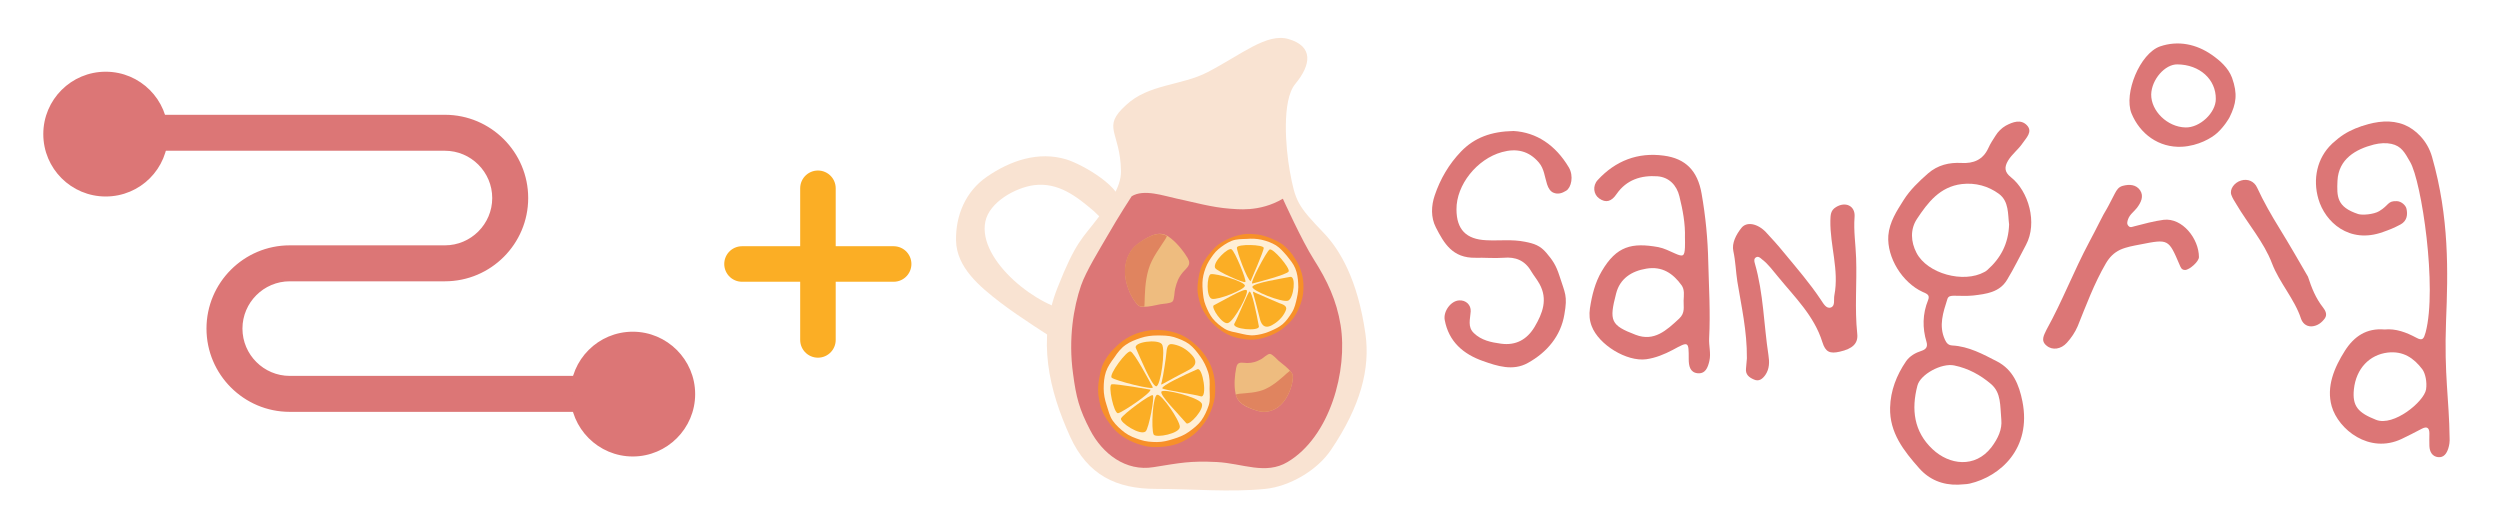
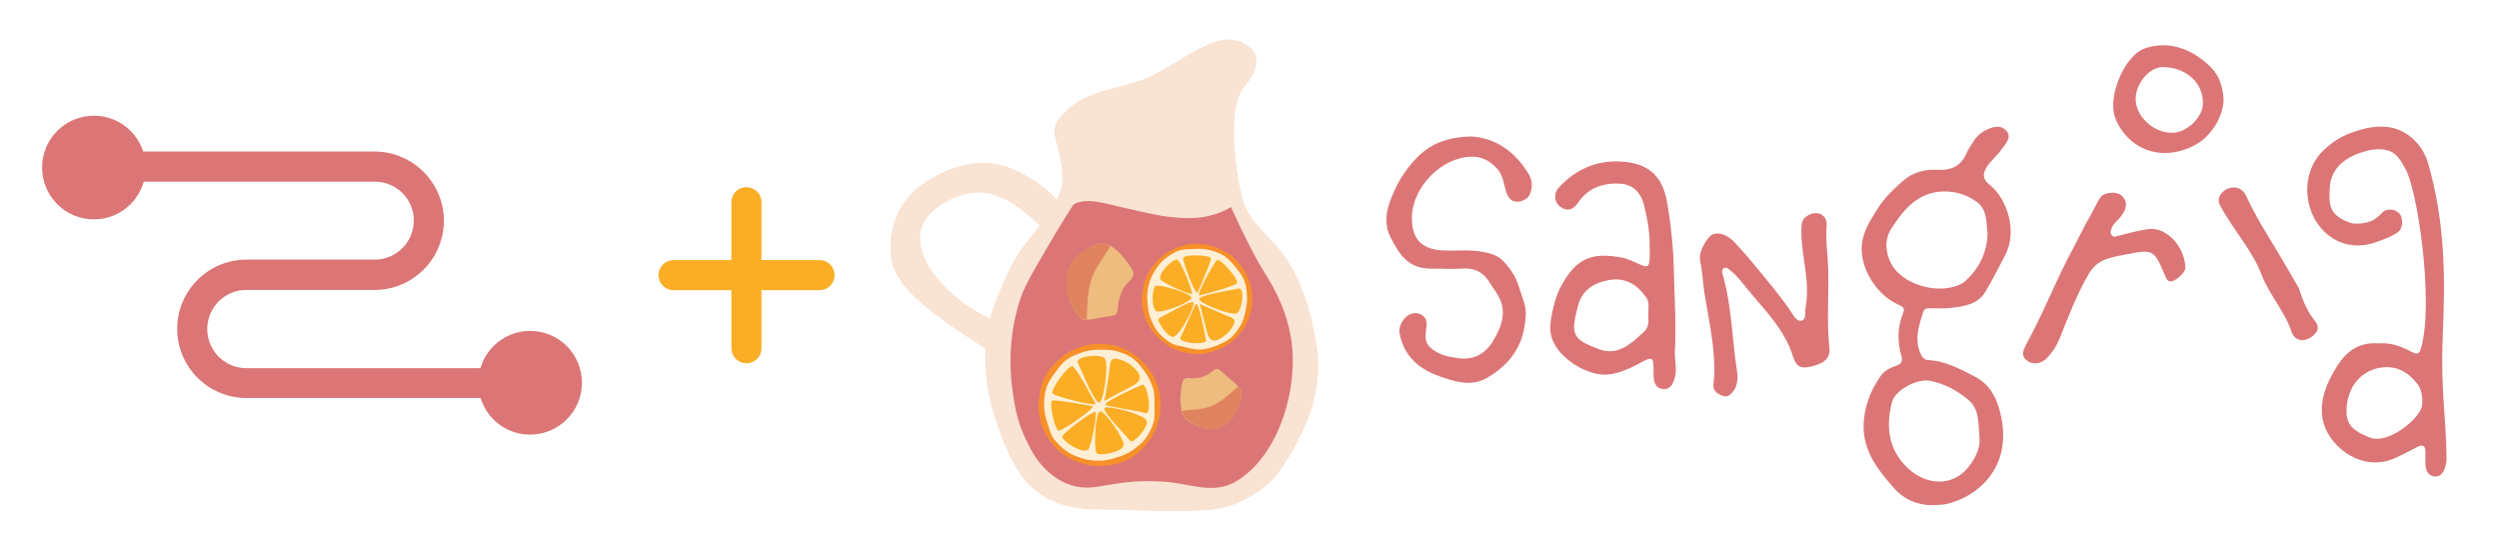
- <svg xmlns="http://www.w3.org/2000/svg" version="1.1" id="Layer_1" x="0px" y="0px" viewBox="0 0 1126 236" enable-background="new 0 0 1126 236" xml:space="preserve">
+ <svg xmlns="http://www.w3.org/2000/svg" version="1.1" id="Layer_1" x="0px" y="0px" viewBox="0 0 1080.4 236" enable-background="new 0 0 1080.4 236" xml:space="preserve">
  <g id="XMLID_2_">
-     <path id="XMLID_33_" fill="#F9E3D2" d="M543.9,32.5c15.4-8,26.7-17.8,36.5-14.9c11.2,3.3,10.2,11.5,3,20.2   c-6.2,7.4-4.3,29.1-2.5,39.1c2.5,13.9,3.6,15.8,15.3,28c7.2,7.5,15.3,20.9,18.8,45.5c2.2,15.7-2.2,32.5-15.5,52.2   c-6.4,9.5-18.9,16.5-29.6,17.6c-16,1.6-32.9,0-49.2,0c-17.9,0-30.8-6.2-38.7-23.5c-9.5-20.9-15-43.7-5.7-67.1   c8.3-21,11.2-22.1,18.2-31.4c4.5-5.9,10.5-13.6,10.4-21.1c-0.3-18.1-9-19.6,2.3-29.8C517.3,37.8,532.2,38.6,543.9,32.5z" />
-     <path id="XMLID_32_" fill="#F9E3D2" d="M504.8,93c1.5-8.3-17.1-18.9-24.5-21.2c-12.6-3.8-25.2,0.5-35.8,7.8   c-9.6,6.6-14.1,17.4-13.9,28.7c0.2,12.2,10.8,20.9,19.9,27.9c9.6,7.3,20,13.6,30,20.3c3.1-4.6,3.5-10.8,3-16.2   c-15.4-1.3-43.3-22.9-39.7-40.5c1.8-8.8,13.6-15.3,21.9-16.4c10.9-1.4,19.2,5,27.2,11.9c2.9,2.6,6.8,7.2,8.6,9.1L504.8,93z" />
-     <path id="XMLID_31_" fill="#DC7676" d="M577.8,89.5c0,0,8.6,19,13.9,27.3c6.1,9.6,10.3,18.5,12.1,29.6c3.3,20.4-4.7,50.3-23.9,61.7   c-9.9,5.9-20.3,0.6-31.8,0c-12.2-0.6-16.6,0.4-28.5,2.3c-12.6,2.1-23.1-6.1-28.6-16.7c-4.9-9.4-6.3-14.7-7.7-25.4   c-2.2-15.8,0.3-30.1,3.6-39.7c2.2-6.4,8.6-16.7,12-22.6c4.8-8.4,10.8-17.6,10.8-17.6c5.5-3.4,14.4-0.2,20.1,1c8,1.7,16,4,24.2,4.6   C556.7,94.1,567.1,95.8,577.8,89.5z" />
+     <path id="XMLID_33_" fill="#F9E3D2" d="M498.3,32.5c15.4-8,26.7-17.8,36.5-14.9c11.2,3.3,10.2,11.5,3,20.2   c-6.2,7.4-4.3,29.1-2.5,39.1c2.5,13.9,3.6,15.8,15.3,28c7.2,7.5,15.3,20.9,18.8,45.5c2.2,15.7-2.2,32.5-15.5,52.2   c-6.4,9.5-18.9,16.5-29.6,17.6c-16,1.6-32.9,0-49.2,0c-17.9,0-30.8-6.2-38.7-23.5c-9.5-20.9-15-43.7-5.7-67.1   c8.3-21,11.2-22.1,18.2-31.4c4.5-5.9,10.5-13.6,10.4-21.1c-0.3-18.1-9-19.6,2.3-29.8C471.7,37.8,486.5,38.6,498.3,32.5z" />
+     <path id="XMLID_32_" fill="#F9E3D2" d="M459.1,93c1.5-8.3-17.1-18.9-24.5-21.2c-12.6-3.8-25.2,0.5-35.8,7.8   c-9.6,6.6-14.1,17.4-13.9,28.7c0.2,12.2,10.8,20.9,19.9,27.9c9.6,7.3,20,13.6,30,20.3c3.1-4.6,3.5-10.8,3-16.2   c-15.4-1.3-43.3-22.9-39.7-40.5c1.8-8.8,13.6-15.3,21.9-16.4c10.9-1.4,19.2,5,27.2,11.9c2.9,2.6,6.8,7.2,8.6,9.1L459.1,93z" />
+     <path id="XMLID_31_" fill="#DC7676" d="M532.2,89.5c0,0,8.6,19,13.9,27.3c6.1,9.6,10.3,18.5,12.1,29.6c3.3,20.4-4.7,50.3-23.9,61.7   c-9.9,5.9-20.3,0.6-31.8,0c-12.2-0.6-16.6,0.4-28.5,2.3c-12.6,2.1-23.1-6.1-28.6-16.7c-4.9-9.4-6.3-14.7-7.7-25.4   c-2.2-15.8,0.3-30.1,3.6-39.7c2.2-6.4,8.6-16.7,12-22.6c4.8-8.4,10.8-17.6,10.8-17.6c5.5-3.4,14.4-0.2,20.1,1c8,1.7,16,4,24.2,4.6   C511,94.1,521.4,95.8,532.2,89.5z" />
    <g id="XMLID_20_">
-       <path id="XMLID_30_" fill="#F79029" d="M505.6,153.6c1.9-1.4,4-2.5,6.1-3.3c2.2-0.8,4.5-1.3,6.7-1.6c2.3-0.2,4.6-0.1,6.9,0.2    c2.3,0.4,4.5,1,6.6,1.9c2.1,0.9,4,2.3,5.8,3.8c1.7,1.4,3.3,3.1,4.7,5c1.4,1.9,2.5,3.9,3.3,6c0.8,2.2,1.3,4.4,1.5,6.7    c0.2,2.3,0.2,4.6-0.1,6.9c-0.4,2.3-1.1,4.4-2,6.6c-0.9,2.1-2.1,4.1-3.6,5.9c-1.4,1.7-3,3.5-4.9,4.8c-1.9,1.4-4,2.5-6.1,3.3    c-2.2,0.8-4.5,1.2-6.7,1.4c-2.3,0.2-4.6,0.3-6.9-0.1c-2.3-0.4-4.5-1.1-6.6-2c-2.1-0.9-4.1-2-6-3.5c-1.8-1.4-3.3-3.1-4.7-5.1    c-1.4-1.9-2.6-3.9-3.4-6c-0.8-2.2-1.2-4.5-1.5-6.7c-0.2-2.3-0.1-4.6,0.3-6.9c0.4-2.3,0.8-4.6,1.7-6.7c0.9-2.1,2.3-4,3.7-5.8    C502.1,156.7,503.7,155,505.6,153.6z" />
-       <path id="XMLID_29_" fill="#FFEFD5" d="M506.9,155.4c2.1-1.5,4.5-2.4,6.9-3.2c2.4-0.8,4.9-1.1,7.4-1.1c2.5,0,5.1,0,7.5,0.7    c2.4,0.8,4.9,1.7,6.9,3.2c2,1.5,3.6,3.6,5.1,5.7c1.5,2.1,2.6,4.4,3.4,6.8c0.8,2.4,0.8,4.9,0.7,7.5c0,2.5,0.4,5.2-0.4,7.6    c-0.8,2.4-1.9,4.8-3.4,6.9c-1.5,2-3.6,3.6-5.7,5.1c-2.1,1.5-4.5,2.4-6.8,3.1c-2.4,0.8-4.9,1.4-7.4,1.4c-2.5,0-5.1-0.2-7.5-1    c-2.4-0.8-4.9-1.7-6.9-3.2c-2-1.5-4-3.3-5.5-5.4c-1.5-2.1-2-4.8-2.8-7.1c-0.8-2.4-1.3-4.9-1.3-7.4c0-2.5,0.2-5.1,1-7.5    c0.8-2.4,2.3-4.5,3.8-6.5C503.2,159,504.8,156.9,506.9,155.4z" />
-       <path id="XMLID_28_" fill="#FBAE25" d="M503.6,186.1c1.8-0.3,14.7-8.9,14.6-10.6c0,0-15.8-2.8-17.5-2.4    C498.9,173.4,501.7,186.5,503.6,186.1z" />
-       <path id="XMLID_27_" fill="#FBAE25" d="M519.2,174.4c-1.5-2.8-8.3-15.6-10-16.1c-1.7-0.6-9.9,10.5-8.5,11.8    C502.1,171.4,520,176,519.2,174.4z" />
-       <path id="XMLID_26_" fill="#FBAE25" d="M531.4,192.2c-0.1-3-8.2-14.8-10.2-14.4c-2,0.3-2.8,15.3-1.6,17.9    C520.5,197.4,531.5,195.3,531.4,192.2z" />
-       <path id="XMLID_25_" fill="#FBAE25" d="M516,194.3c1.4-1.2,4.2-15.7,3.2-16.3c-1-0.6-13.6,8.7-14.3,10.5    C504.3,190.3,513.6,196.4,516,194.3z" />
-       <path id="XMLID_24_" fill="#FBAE25" d="M539.3,166.3c-6.2,2.7-16.1,7.4-15.8,8.6c0.2,0.7,14.5,2.7,17.3,3.6    C544,179.5,541.7,165.2,539.3,166.3z" />
-       <path id="XMLID_23_" fill="#FBAE25" d="M523.1,176.4c-0.9,1.5,7.9,10.3,11.2,14.2c1.2,1.4,8.5-6.5,6.9-9    C539.4,178.8,524,174.9,523.1,176.4z" />
-       <path id="XMLID_22_" fill="#FBAE25" d="M511.6,156.8c2.1,4.7,7.1,16.8,9.1,17.2c2,0.4,4.4-16.7,2.6-19    C521.5,152.6,510.3,154,511.6,156.8z" />
-       <path id="XMLID_21_" fill="#FBAE25" d="M523.3,171.8c-0.3,1.2-0.7,1.8,0.6,1c1.4-0.8,9.4-5.1,11.2-6c1.8-0.9,5.2-3,1.9-6.7    c-3.2-3.7-6.8-4.8-9.1-5.1c-2.3-0.3-2.4,2.3-2.6,4.2C525.2,161,523.9,169.5,523.3,171.8z" />
+       <path id="XMLID_30_" fill="#F79029" d="M460,153.6c1.9-1.4,4-2.5,6.1-3.3c2.2-0.8,4.5-1.3,6.7-1.6c2.3-0.2,4.6-0.1,6.9,0.2    c2.3,0.4,4.5,1,6.6,1.9c2.1,0.9,4,2.3,5.8,3.8c1.7,1.4,3.3,3.1,4.7,5c1.4,1.9,2.5,3.9,3.3,6c0.8,2.2,1.3,4.4,1.5,6.7    c0.2,2.3,0.2,4.6-0.1,6.9c-0.4,2.3-1.1,4.4-2,6.6c-0.9,2.1-2.1,4.1-3.6,5.9c-1.4,1.7-3,3.5-4.9,4.8c-1.9,1.4-4,2.5-6.1,3.3    c-2.2,0.8-4.5,1.2-6.7,1.4c-2.3,0.2-4.6,0.3-6.9-0.1c-2.3-0.4-4.5-1.1-6.6-2c-2.1-0.9-4.1-2-6-3.5c-1.8-1.4-3.3-3.1-4.7-5.1    c-1.4-1.9-2.6-3.9-3.4-6c-0.8-2.2-1.2-4.5-1.5-6.7c-0.2-2.3-0.1-4.6,0.3-6.9c0.4-2.3,0.8-4.6,1.7-6.7c0.9-2.1,2.3-4,3.7-5.8    C456.5,156.7,458.1,155,460,153.6z" />
+       <path id="XMLID_29_" fill="#FFEFD5" d="M461.2,155.4c2.1-1.5,4.5-2.4,6.9-3.2c2.4-0.8,4.9-1.1,7.4-1.1c2.5,0,5.1,0,7.5,0.7    c2.4,0.8,4.9,1.7,6.9,3.2c2,1.5,3.6,3.6,5.1,5.7c1.5,2.1,2.6,4.4,3.4,6.8c0.8,2.4,0.8,4.9,0.7,7.5c0,2.5,0.4,5.2-0.4,7.6    c-0.8,2.4-1.9,4.8-3.4,6.9c-1.5,2-3.6,3.6-5.7,5.1c-2.1,1.5-4.5,2.4-6.8,3.1c-2.4,0.8-4.9,1.4-7.4,1.4c-2.5,0-5.1-0.2-7.5-1    c-2.4-0.8-4.9-1.7-6.9-3.2c-2-1.5-4-3.3-5.5-5.4c-1.5-2.1-2-4.8-2.8-7.1c-0.8-2.4-1.3-4.9-1.3-7.4c0-2.5,0.2-5.1,1-7.5    c0.8-2.4,2.3-4.5,3.8-6.5C457.6,159,459.1,156.9,461.2,155.4z" />
+       <path id="XMLID_28_" fill="#FBAE25" d="M457.9,186.1c1.8-0.3,14.7-8.9,14.6-10.6c0,0-15.8-2.8-17.5-2.4    C453.3,173.4,456.1,186.5,457.9,186.1z" />
+       <path id="XMLID_27_" fill="#FBAE25" d="M473.6,174.4c-1.5-2.8-8.3-15.6-10-16.1c-1.7-0.6-9.9,10.5-8.5,11.8    C456.5,171.4,474.3,176,473.6,174.4z" />
+       <path id="XMLID_26_" fill="#FBAE25" d="M485.8,192.2c-0.1-3-8.2-14.8-10.2-14.4c-2,0.3-2.8,15.3-1.6,17.9    C474.9,197.4,485.9,195.3,485.8,192.2z" />
+       <path id="XMLID_25_" fill="#FBAE25" d="M470.4,194.3c1.4-1.2,4.2-15.7,3.2-16.3c-1-0.6-13.6,8.7-14.3,10.5    C458.6,190.3,468,196.4,470.4,194.3z" />
+       <path id="XMLID_24_" fill="#FBAE25" d="M493.7,166.3c-6.2,2.7-16.1,7.4-15.8,8.6c0.2,0.7,14.5,2.7,17.3,3.6    C498.3,179.5,496.1,165.2,493.7,166.3z" />
+       <path id="XMLID_23_" fill="#FBAE25" d="M477.5,176.4c-0.9,1.5,7.9,10.3,11.2,14.2c1.2,1.4,8.5-6.5,6.9-9    C493.8,178.8,478.4,174.9,477.5,176.4z" />
+       <path id="XMLID_22_" fill="#FBAE25" d="M466,156.8c2.1,4.7,7.1,16.8,9.1,17.2c2,0.4,4.4-16.7,2.6-19    C475.9,152.6,464.7,154,466,156.8z" />
+       <path id="XMLID_21_" fill="#FBAE25" d="M477.7,171.8c-0.3,1.2-0.7,1.8,0.6,1c1.4-0.8,9.4-5.1,11.2-6c1.8-0.9,5.2-3,1.9-6.7    c-3.2-3.7-6.8-4.8-9.1-5.1c-2.3-0.3-2.4,2.3-2.6,4.2C479.6,161,478.2,169.5,477.7,171.8z" />
    </g>
    <g id="XMLID_9_">
-       <path id="XMLID_19_" fill="#F79029" d="M585.3,120.2c0.8,2,1.4,4,1.6,6c0.3,2.1,0.2,4.2,0,6.2c-0.3,2.1-0.9,4.1-1.7,6    c-0.8,1.9-1.8,3.8-3.1,5.4c-1.3,1.6-2.9,3-4.5,4.3c-1.6,1.2-3.4,2.2-5.4,3c-2,0.8-4,1.4-6,1.7c-2.1,0.3-4.2,0.2-6.2-0.1    c-2.1-0.3-4.1-0.8-6-1.6c-1.9-0.8-3.7-1.9-5.3-3.2c-1.6-1.3-3.1-2.7-4.4-4.4c-1.2-1.6-2.4-3.4-3.2-5.3c-0.8-2-1.3-4-1.6-6    c-0.3-2.1-0.1-4.2,0.2-6.2c0.3-2.1,0.7-4.1,1.5-6c0.8-1.9,1.9-3.7,3.2-5.3c1.3-1.6,2.6-3.2,4.3-4.5c1.6-1.2,3.5-2.2,5.4-3    c2-0.8,4-1.4,6-1.7c2.1-0.3,4.2-0.1,6.2,0.1c2.1,0.3,4,0.9,6,1.7c1.9,0.8,3.8,1.7,5.5,2.9c1.6,1.3,3,2.8,4.3,4.5    C583.3,116.5,584.5,118.2,585.3,120.2z" />
-       <path id="XMLID_18_" fill="#FFEFD5" d="M583.4,120.9c0.9,2.2,1.2,4.5,1.3,6.7c0.2,2.3-0.1,4.5-0.6,6.7c-0.5,2.2-1,4.5-2.2,6.4    c-1.2,1.9-2.5,3.9-4.3,5.4c-1.7,1.4-3.9,2.4-6.1,3.3c-2.2,0.9-4.4,1.4-6.6,1.6c-2.3,0.2-4.5-0.4-6.7-0.9c-2.2-0.5-4.6-0.8-6.6-2    c-1.9-1.2-3.8-2.7-5.3-4.5c-1.4-1.7-2.4-3.9-3.3-6.1c-0.9-2.2-1.1-4.4-1.3-6.7c-0.2-2.3-0.2-4.6,0.3-6.8c0.5-2.2,1.3-4.4,2.5-6.4    c1.2-1.9,2.5-3.9,4.3-5.4c1.7-1.4,3.7-2.8,5.9-3.7c2.2-0.9,4.6-0.8,6.8-0.9c2.3-0.2,4.6-0.1,6.8,0.4c2.2,0.5,4.4,1.3,6.4,2.5    c1.9,1.2,3.4,3,4.9,4.7C581,117,582.5,118.7,583.4,120.9z" />
-       <path id="XMLID_17_" fill="#FBAE25" d="M557.1,111.5c-0.1,1.7,4.7,14.8,6.2,15.1c0,0,5.8-13.3,5.9-14.9    C569.3,110.1,557.2,109.8,557.1,111.5z" />
-       <path id="XMLID_16_" fill="#FBAE25" d="M564.1,127.7c2.8-0.7,15.4-4,16.3-5.4c0.9-1.4-7.2-10.9-8.6-9.9    C570.4,113.3,562.6,128,564.1,127.7z" />
-       <path id="XMLID_15_" fill="#FBAE25" d="M545.9,134.6c2.7,0.6,14.7-4.1,14.8-5.9c0.2-1.8-12.9-5.7-15.4-5.2    C543.6,124,543.1,134,545.9,134.6z" />
-       <path id="XMLID_14_" fill="#FBAE25" d="M547.3,120.7c0.7,1.4,12.9,7,13.6,6.3c0.7-0.7-4.7-13.8-6.2-14.7    C553.3,111.2,546,118.1,547.3,120.7z" />
-       <path id="XMLID_13_" fill="#FBAE25" d="M567,147c-1.1-6-3.1-15.7-4.2-15.7c-0.6,0-5.5,12.2-6.8,14.4    C554.4,148.3,567.4,149.4,567,147z" />
-       <path id="XMLID_12_" fill="#FBAE25" d="M561.5,130.7c-1.1-1.1-10.7,4.8-14.8,6.8c-1.5,0.8,3.9,8.9,6.4,8    C556,144.5,562.7,131.8,561.5,130.7z" />
-       <path id="XMLID_11_" fill="#FBAE25" d="M581.1,124.7c-4.5,0.9-16.2,2.7-17,4.4c-0.8,1.7,13.7,7.4,16.1,6.3    C582.7,134.3,583.9,124.2,581.1,124.7z" />
-       <path id="XMLID_10_" fill="#FBAE25" d="M565.5,131.9c-1-0.5-1.4-1-1,0.4c0.4,1.4,2.5,9.3,2.9,11.1c0.4,1.7,1.5,5.2,5.4,3.1    c3.9-2.1,5.7-5,6.4-6.9c0.7-1.9-1.6-2.6-3.1-3.1C574.6,135.8,567.4,132.8,565.5,131.9z" />
+       <path id="XMLID_19_" fill="#F79029" d="M539.6,120.2c0.8,2,1.4,4,1.6,6c0.3,2.1,0.2,4.2,0,6.2c-0.3,2.1-0.9,4.1-1.7,6    c-0.8,1.9-1.8,3.8-3.1,5.4c-1.3,1.6-2.9,3-4.5,4.3c-1.6,1.2-3.4,2.2-5.4,3c-2,0.8-4,1.4-6,1.7c-2.1,0.3-4.2,0.2-6.2-0.1    c-2.1-0.3-4.1-0.8-6-1.6c-1.9-0.8-3.7-1.9-5.3-3.2c-1.6-1.3-3.1-2.7-4.4-4.4c-1.2-1.6-2.4-3.4-3.2-5.3c-0.8-2-1.3-4-1.6-6    c-0.3-2.1-0.1-4.2,0.2-6.2c0.3-2.1,0.7-4.1,1.5-6c0.8-1.9,1.9-3.7,3.2-5.3c1.3-1.6,2.6-3.2,4.3-4.5c1.6-1.2,3.5-2.2,5.4-3    c2-0.8,4-1.4,6-1.7c2.1-0.3,4.2-0.1,6.2,0.1c2.1,0.3,4,0.9,6,1.7c1.9,0.8,3.8,1.7,5.5,2.9c1.6,1.3,3,2.8,4.3,4.5    C537.7,116.5,538.8,118.2,539.6,120.2z" />
+       <path id="XMLID_18_" fill="#FFEFD5" d="M537.8,120.9c0.9,2.2,1.2,4.5,1.3,6.7c0.2,2.3-0.1,4.5-0.6,6.7c-0.5,2.2-1,4.5-2.2,6.4    c-1.2,1.9-2.5,3.9-4.3,5.4c-1.7,1.4-3.9,2.4-6.1,3.3c-2.2,0.9-4.4,1.4-6.6,1.6c-2.3,0.2-4.5-0.4-6.7-0.9c-2.2-0.5-4.6-0.8-6.6-2    c-1.9-1.2-3.8-2.7-5.3-4.5c-1.4-1.7-2.4-3.9-3.3-6.1c-0.9-2.2-1.1-4.4-1.3-6.7c-0.2-2.3-0.2-4.6,0.3-6.8c0.5-2.2,1.3-4.4,2.5-6.4    c1.2-1.9,2.5-3.9,4.3-5.4c1.7-1.4,3.7-2.8,5.9-3.7c2.2-0.9,4.6-0.8,6.8-0.9c2.3-0.2,4.6-0.1,6.8,0.4c2.2,0.5,4.4,1.3,6.4,2.5    c1.9,1.2,3.4,3,4.9,4.7C535.4,117,536.9,118.7,537.8,120.9z" />
+       <path id="XMLID_17_" fill="#FBAE25" d="M511.5,111.5c-0.1,1.7,4.7,14.8,6.2,15.1c0,0,5.8-13.3,5.9-14.9    C523.6,110.1,511.6,109.8,511.5,111.5z" />
+       <path id="XMLID_16_" fill="#FBAE25" d="M518.5,127.7c2.8-0.7,15.4-4,16.3-5.4c0.9-1.4-7.2-10.9-8.6-9.9    C524.8,113.3,516.9,128,518.5,127.7z" />
+       <path id="XMLID_15_" fill="#FBAE25" d="M500.3,134.6c2.7,0.6,14.7-4.1,14.8-5.9c0.2-1.8-12.9-5.7-15.4-5.2    C498,124,497.5,134,500.3,134.6z" />
+       <path id="XMLID_14_" fill="#FBAE25" d="M501.7,120.7c0.7,1.4,12.9,7,13.6,6.3c0.7-0.7-4.7-13.8-6.2-14.7    C507.7,111.2,500.4,118.1,501.7,120.7z" />
+       <path id="XMLID_13_" fill="#FBAE25" d="M521.4,147c-1.1-6-3.1-15.7-4.2-15.7c-0.6,0-5.5,12.2-6.8,14.4    C508.8,148.3,521.8,149.4,521.4,147z" />
+       <path id="XMLID_12_" fill="#FBAE25" d="M515.9,130.7c-1.1-1.1-10.7,4.8-14.8,6.8c-1.5,0.8,3.9,8.9,6.4,8    C510.4,144.5,517,131.8,515.9,130.7z" />
+       <path id="XMLID_11_" fill="#FBAE25" d="M535.5,124.7c-4.5,0.9-16.2,2.7-17,4.4c-0.8,1.7,13.7,7.4,16.1,6.3    C537.1,134.3,538.3,124.2,535.5,124.7z" />
+       <path id="XMLID_10_" fill="#FBAE25" d="M519.9,131.9c-1-0.5-1.4-1-1,0.4c0.4,1.4,2.5,9.3,2.9,11.1c0.4,1.7,1.5,5.2,5.4,3.1    c3.9-2.1,5.7-5,6.4-6.9c0.7-1.9-1.6-2.6-3.1-3.1C529,135.8,521.8,132.8,519.9,131.9z" />
    </g>
    <g id="XMLID_6_">
-       <path id="XMLID_8_" fill="#EEBC7F" d="M512.1,110.2c-2.9,2.2-4.7,6-5.2,9.6c-0.8,5.2,1.2,11.8,4.3,16c1.3,1.7,1.7,2.4,3.8,2.4    c2.7,0,5.2-0.7,7.8-1.2c1.2-0.2,4.4-0.3,5.3-1.2c0.9-0.9,0.8-4.4,1.2-5.8c0.7-2.9,1.5-5,3.4-7.3c1.9-2.3,4.1-3.3,2.2-6.5    c-2.1-3.5-5.3-7.4-8.7-9.7c-2.5-1.7-5.1-1.4-7.6-0.3C515.9,107.4,514.5,108.4,512.1,110.2z" />
-       <path id="XMLID_7_" fill="#E0845F" d="M515.6,133.5c0.2-5.3,0.8-11.2,3.2-16c1.3-2.7,3.1-5.2,4.7-7.7c0.6-1,1.6-2.2,2.1-3.5    c-2.3-1.3-4.8-1.1-7.1-0.1c-2.7,1.2-4.1,2.1-6.5,3.9c-2.9,2.2-4.7,6-5.2,9.6c-0.8,5.2,1.2,11.8,4.3,16c1.3,1.7,1.7,2.4,3.8,2.4    c0.2,0,0.3,0,0.5,0C515.6,136.6,515.5,135,515.6,133.5z" />
+       <path id="XMLID_8_" fill="#EEBC7F" d="M466.5,110.2c-2.9,2.2-4.7,6-5.2,9.6c-0.8,5.2,1.2,11.8,4.3,16c1.3,1.7,1.7,2.4,3.8,2.4    c2.7,0,5.2-0.7,7.8-1.2c1.2-0.2,4.4-0.3,5.3-1.2c0.9-0.9,0.8-4.4,1.2-5.8c0.7-2.9,1.5-5,3.4-7.3c1.9-2.3,4.1-3.3,2.2-6.5    c-2.1-3.5-5.3-7.4-8.7-9.7c-2.5-1.7-5.1-1.4-7.6-0.3C470.3,107.4,468.8,108.4,466.5,110.2z" />
+       <path id="XMLID_7_" fill="#E0845F" d="M470,133.5c0.2-5.3,0.8-11.2,3.2-16c1.4-2.7,3.1-5.2,4.7-7.7c0.6-1,1.6-2.2,2.1-3.5    c-2.3-1.3-4.8-1.1-7.1-0.1c-2.7,1.2-4.1,2.1-6.5,3.9c-2.9,2.2-4.7,6-5.2,9.6c-0.8,5.2,1.2,11.8,4.3,16c1.3,1.7,1.7,2.4,3.8,2.4    c0.2,0,0.3,0,0.5,0C470,136.6,469.9,135,470,133.5z" />
    </g>
    <g id="XMLID_3_">
-       <path id="XMLID_5_" fill="#EEBC7F" d="M567,185.2c3,0.8,6.2-0.1,8.6-1.8c3.4-2.4,6-7.6,6.6-12.1c0.2-1.9,0.3-2.6-0.9-4    c-1.6-1.9-3.6-3.3-5.4-4.8c-0.8-0.7-2.8-3-3.9-3.1c-1.1-0.1-3,1.9-4,2.4c-2.1,1.1-3.8,1.7-6.2,1.7c-2.5,0-4.4-1-5,2.1    c-0.7,3.5-1.1,8-0.3,11.7c0.5,2.7,2.3,4.4,4.4,5.6C563.1,184,564.5,184.5,567,185.2z" />
-       <path id="XMLID_4_" fill="#E0845F" d="M578.2,169.4c-3.2,2.8-6.9,5.8-11.1,6.8c-2.3,0.6-4.8,0.8-7.2,1c-0.9,0.1-2.2,0.1-3.3,0.5    c0.6,2.4,2.3,4,4.3,5.1c2.3,1.2,3.7,1.7,6.1,2.4c3,0.8,6.2-0.1,8.6-1.8c3.4-2.4,6-7.6,6.6-12.1c0.2-1.9,0.3-2.6-0.9-4    c-0.1-0.1-0.2-0.2-0.3-0.3C580,167.7,579.1,168.6,578.2,169.4z" />
+       <path id="XMLID_5_" fill="#EEBC7F" d="M521.3,185.2c3,0.8,6.2-0.1,8.6-1.8c3.4-2.4,6-7.6,6.6-12.1c0.2-1.9,0.3-2.6-0.9-4    c-1.6-1.9-3.6-3.3-5.4-4.8c-0.8-0.7-2.8-3-3.9-3.1c-1.1-0.1-3,1.9-4,2.4c-2.1,1.1-3.8,1.7-6.2,1.7c-2.5,0-4.4-1-5,2.1    c-0.7,3.5-1.1,8-0.3,11.7c0.5,2.7,2.3,4.4,4.4,5.6C517.5,184,518.9,184.5,521.3,185.2z" />
+       <path id="XMLID_4_" fill="#E0845F" d="M532.6,169.4c-3.2,2.8-6.9,5.8-11.1,6.8c-2.3,0.6-4.8,0.8-7.2,1c-0.9,0.1-2.2,0.1-3.3,0.5    c0.6,2.4,2.3,4,4.3,5.1c2.3,1.2,3.7,1.7,6.1,2.4c3,0.8,6.2-0.1,8.6-1.8c3.4-2.4,6-7.6,6.6-12.1c0.2-1.9,0.3-2.6-0.9-4    c-0.1-0.1-0.2-0.2-0.3-0.3C534.4,167.7,533.5,168.6,532.6,169.4z" />
    </g>
  </g>
  <g id="XMLID_1_">
-     <path id="XMLID_7635_" fill="#DC7676" d="M905.7,79.8c-2.9-2.3-3-4.5-1.3-7.4c1.8-3,4.6-5,6.5-7.8c1.7-2.5,4.8-5.3,2-8.2   c-2.7-2.8-6.3-1.5-9.5,0.2c-1.9,1.1-3.5,2.7-4.6,4.5c-1.2,1.8-2.4,3.7-3.3,5.7c-2.4,5.2-6.7,6.9-12,6.6c-5.6-0.3-10.7,0.9-15.1,4.7   c-4.1,3.6-8.1,7.4-11,12c-3.1,4.9-6.4,9.9-6.9,16c-0.7,9.9,6.3,21.2,15.5,25.4c1.8,0.8,3.4,1.3,2.4,3.7c-2.5,6.2-2.6,12.5-0.7,18.8   c0.6,2.1-0.1,3.3-2.2,4c-2.8,0.9-5.3,2.3-7,4.7c-4.3,6.3-7,13.2-7.2,20.9c-0.3,11.3,6.2,19.5,13.1,27.3c4.5,5.1,10.5,7.6,17.5,7.4   c1.8-0.2,3.6-0.1,5.3-0.5c13.7-3.2,27.9-15.8,23.7-37c-1.5-7.6-4.3-14.3-11.4-18c-6.4-3.3-12.8-6.8-20.2-7.2   c-1.8-0.1-2.6-1.1-3.3-2.6c-2.9-6.3-0.8-12.3,1.1-18.3c0.4-1.4,1.7-1.5,3-1.5c2.9,0,5.7,0.2,8.6-0.1c5.9-0.7,11.9-1.4,15.3-7.1   c3.1-5.1,5.7-10.5,8.5-15.7C917.8,100.4,913.7,86.1,905.7,79.8z M880.2,164.6c6.3,1.3,11.8,4.3,16.6,8.4c4.6,4,4,9.6,4.6,16.1   c0.4,4.2-1.4,8.3-4.5,12.4c-7.4,9.5-19,7.9-26.5,0.8c-8.4-7.9-9.6-17.9-6.8-28.6C864.9,168.6,874.5,163.4,880.2,164.6z    M895.1,121.6c-0.4,0.4-0.9,0.7-1.3,0.9c-9.4,5.2-25.7,0.8-30.6-8.6c-2.6-5-2.9-10.6,0.2-15.3c4.9-7.4,10.3-14.5,20.2-15.7   c6.2-0.7,11.9,0.9,16.7,4.4c4.6,3.4,4,9.2,4.6,13.8C904.6,109.8,901.1,116.3,895.1,121.6z" />
-     <path id="XMLID_7632_" fill="#DC7676" d="M769.8,152.3c0.6-11.4-0.1-22.9-0.4-34.3c-0.2-10.2-1.2-20.6-3-30.8   c-1.8-10.3-7.2-15.8-17-17.1c-11.7-1.6-21.8,2.3-29.8,11c-2.4,2.6-1.9,6.5,0.7,8.3c3,2.1,5.5,1.4,7.8-2c4.5-6.5,11.1-8.5,18.4-8   c5.3,0.4,8.7,4.1,9.9,9c1.5,6.1,2.7,12.3,2.5,18.6c0,1.5,0.1,3,0,4.5c-0.2,3.9-0.8,4.3-4.4,2.7c-2.5-1.1-5-2.4-7.6-2.9   c-11.8-2.1-18.8-0.6-25.5,10.9c-3,5.1-4.4,10.8-5.3,16.7c-0.4,2.8-0.2,5.4,0.8,8c3.2,8.4,15.8,16.1,24.6,14.9   c4.2-0.6,8.1-2.2,11.9-4.2c7.2-3.9,7.2-4,7.2,4.2c0,3,0.6,5.9,3.9,6.3c3.6,0.4,4.7-2.5,5.4-5.5   C770.7,159.1,769.6,155.7,769.8,152.3z M756.3,143.5c-5.7,5.3-11.3,10.5-19.6,7.3c-11.3-4.3-12-6.3-8.8-18.6   c1.7-6.7,6.9-10.1,13.6-11.2c7.1-1.2,12,2.1,15.9,7.5c1.4,2,1,4.5,0.9,6.9C758.2,138.1,759.1,140.9,756.3,143.5z" />
-     <path id="XMLID_7628_" fill="#DC7676" d="M676.5,68.5c6.5-1.8,12.1-0.6,16.6,4.7c2.4,2.8,2.6,6.4,3.7,9.8c0.6,1.9,1.6,3.3,2.9,3.8   c1.9,0.8,3.8,0.3,5.7-0.9c2.3-1.4,3.5-6.6,1.2-10.5c-6-10.1-14.6-15.8-24.9-16.4c-10.1,0.2-17.6,3-23.6,9.2   c-5.5,5.7-9.4,12.4-11.9,19.8c-1.6,4.7-1.8,9.9,0.5,14.4c3.7,7.2,7.5,13.9,17.9,13.7c4.1-0.1,8.4,0.3,12.6,0   c5.4-0.5,9.6,1.2,12.4,6c1.2,2,2.7,3.8,3.8,5.8c3.8,6.9,1.4,13.2-2.2,19.3c-3.4,5.7-8.4,8.5-15.1,7.6c-4.5-0.6-8.9-1.5-12.3-4.8   c-2.9-2.8-1.6-6.3-1.4-9.7c0.2-3-2.2-5.2-5.2-5c-3.8,0.2-7.2,5-6.5,8.8c1.8,9.8,8.4,15.4,17.2,18.5c6.5,2.3,13.5,4.6,20.2,0.9   c8.7-4.8,14.9-12.2,16.5-21.9c1.5-8.5,0.3-9.4-2.2-17.3c-1.6-5-3.2-7.2-5.9-10.4c-2.8-3.3-5.5-4.2-9.6-5   c-5.8-1.2-11.7-0.4-17.5-0.7c-9.1-0.4-13.4-4.9-13.4-13.9C655.9,83.3,665.2,71.6,676.5,68.5z" />
-     <path id="XMLID_7624_" fill="#DC7676" d="M836,116.3c-0.2-6.2-1.2-12.3-0.7-18.6c0.4-5-4.1-7.1-8.4-4.4c-2.5,1.5-2.4,3.7-2.5,6   c-0.2,11.3,4,22.3,1.8,33.7c-0.4,1.9,0.5,4.8-1.6,5.5c-2.1,0.7-3.4-1.9-4.5-3.5c-5-7.5-10.9-14.3-16.6-21.2   c-2.6-3.2-5.3-6.2-8.1-9.2c-3.7-3.9-8.7-5-11.1-1.9c-2.3,2.9-4.4,6.8-3.6,10.4c1,4.6,1.1,9.2,1.8,13.7c1.8,11.1,4.4,22.2,4.3,34.6   c-0.1,0.8-0.2,2.7-0.4,4.6c-0.3,2.7,1.4,4,3.5,4.9c2.3,1.1,3.9-0.2,5.2-2c1.9-2.8,1.9-5.8,1.4-9c-2.1-13.7-2.2-27.7-6.1-41.2   c-0.3-1-0.6-2.3,0.7-2.9c1-0.4,1.8,0.4,2.5,1c2.9,2.2,4.9,5.1,7.2,7.8c7.5,9.2,16.3,17.6,20,29.5c1.4,4.5,3.4,5.3,7.8,4.3   c5.8-1.3,8.4-3.7,7.9-8.1C835.3,138.9,836.4,127.6,836,116.3z" />
-     <path id="XMLID_7623_" fill="#DC7676" d="M948.5,118.6c1.6-2.7,3.5-4.7,6.4-6.1c2.9-1.3,6-1.8,9.1-2.4c12.7-2.5,12.7-2.5,17.7,9.2   c0.5,1.1,0.8,2.3,2.5,2.3c2-0.1,6.2-3.8,6.2-5.8c0-8.2-7.4-17.8-15.9-16.8c-4.5,0.6-8.8,1.8-13.1,2.9c-0.9,0.2-1.9,0.8-2.7-0.1   c-0.9-0.9-0.6-2-0.2-3.1c0.8-2.2,2.7-3.4,4-5.1c1.8-2.4,3.2-5.2,1.4-7.9c-1.8-2.6-4.8-2.8-7.8-2c-1.9,0.5-2.7,1.8-3.6,3.5   c-0.6,1.1-3.1,6.1-3.8,7.2c-1.3,1.9-4.4,8.5-7.7,14.6c-6.9,12.9-12.1,26.6-19.2,39.4c-1.1,2.4-2.9,5,0,7.3c2.6,2.2,6.5,1.6,9.1-1.3   c2-2.2,3.7-4.7,4.9-7.5C939.6,137.5,943.2,127.7,948.5,118.6z" />
-     <path id="XMLID_6803_" fill="#DC7676" d="M982.7,66.1c7.5-0.4,13.5-4,15.9-6.2c3.2-2.9,5.3-6.5,5.6-7.1c3-6.1,3.7-10.5,1.1-17.8   c-1.7-4.5-5.4-7.7-9.1-10.3c-6.9-4.8-15.1-6.6-23.3-3.8c-9.1,3.2-16.4,21.1-12.9,30.1C963.8,60.3,972.3,66.6,982.7,66.1z M980.7,29   c10,0.1,17.4,6.7,17.3,15.6c0,6.2-7.2,13-13.7,12.8c-8.1-0.2-15.5-7.4-15.4-14.9C969.1,35.8,975.1,28.9,980.7,29z" />
-     <path id="XMLID_6802_" fill="#DC7676" d="M1039.5,124.6c-4-6.9-8.3-14.4-12.8-21.7c-3.7-6-7.2-12.1-10.1-18.4   c-1.3-2.9-4.3-4.1-7.2-3.2c-3.1,0.9-5.3,4-4.4,6.5c0.5,1.4,1.4,2.8,2.2,4.1c5.3,9,12.5,17.2,16.1,26.7c3.3,8.7,10.2,16.1,13.1,25   c0.6,1.7,2.1,3.5,4.8,3.4c2.7-0.2,4.6-1.8,5.9-3.6c1.2-1.7,0.3-3.5-0.8-4.9C1043,134.3,1041.2,129.8,1039.5,124.6z" />
-     <path id="XMLID_7641_" fill="#DC7676" d="M1101.7,144.7c0.9-22.3,1.5-46.7-6.3-74c-2.1-7.5-7.6-12.5-12.5-14.5   c-6-2.4-12.4-1.6-18.5,0.4c-0.2,0.1-0.5,0.2-0.7,0.2c-4.1,1.4-7.3,3-10.5,5.5c-0.9,0.7-1.7,1.5-2.6,2.2c-0.1,0.1-0.3,0.3-0.4,0.4   c-6.6,6.3-8.6,15.8-6,24.7c3,10.4,13.9,20.4,29.1,14.9c3.1-1.1,4.9-1.8,7.9-3.4c3.1-1.7,3.2-4.6,2.7-7c-0.3-1.6-2.3-3.4-4.3-3.5   c-4.3-0.2-3.5,1.8-8,4.5c-2.5,1.5-7.7,1.9-9.5,1.3c-9.7-3.2-9.6-7.9-9.3-15c0.5-9.8,8.2-14.2,16.4-16.3c2.8-0.7,5.6-0.8,7.9-0.3   c4.5,1,6,3.9,8.4,8.1c5.2,8.8,12.3,56.8,7,76.8c-0.8,2.8-1.3,4-4.2,2.4c-4.5-2.4-9.2-4.2-14.3-3.7c-8.1-0.7-13.7,3.1-17.8,9.5   c-4.9,7.7-8.5,16.3-6,25.1c3,10.4,16.9,21.6,31.5,14.7c3.1-1.5,6.1-3,9.1-4.6c2.3-1.2,3.4-0.4,3.4,2.1c0,1.9-0.1,3.8,0,5.7   c0.1,2.6,1.3,4.7,3.9,5c2.6,0.3,3.9-1.7,4.6-3.9c0.5-1.5,0.7-3.2,0.6-4.8C1103.1,179.7,1100.8,169.1,1101.7,144.7z M1092.7,175.4   c-0.9,5.5-14.6,16.8-22.5,13.7c-8.1-3.2-10.8-6.1-10-13.8c1-9.3,7-15.5,15.2-16.5c7-0.8,11.7,2.4,15.6,7.5   C1092.4,168.2,1093.2,172.1,1092.7,175.4z" />
+     <path id="XMLID_7635_" fill="#DC7676" d="M860.1,79.8c-2.9-2.3-3-4.5-1.3-7.4c1.8-3,4.6-5,6.5-7.8c1.7-2.5,4.8-5.3,2-8.2   c-2.7-2.8-6.3-1.5-9.5,0.2c-1.9,1.1-3.5,2.7-4.6,4.5c-1.2,1.8-2.4,3.7-3.3,5.7c-2.4,5.2-6.7,6.9-12,6.6c-5.6-0.3-10.7,0.9-15.1,4.7   c-4.1,3.6-8.1,7.4-11,12c-3.1,4.9-6.4,9.9-6.9,16c-0.7,9.9,6.3,21.2,15.5,25.4c1.8,0.8,3.4,1.3,2.4,3.7c-2.5,6.2-2.6,12.5-0.7,18.8   c0.6,2.1-0.1,3.3-2.2,4c-2.8,0.9-5.3,2.3-7,4.7c-4.3,6.3-7,13.2-7.2,20.9c-0.3,11.3,6.2,19.5,13.1,27.3c4.5,5.1,10.5,7.6,17.5,7.4   c1.8-0.2,3.6-0.1,5.3-0.5c13.7-3.2,27.9-15.8,23.7-37c-1.5-7.6-4.3-14.3-11.4-18c-6.4-3.3-12.8-6.8-20.2-7.2   c-1.8-0.1-2.6-1.1-3.3-2.6c-2.9-6.3-0.8-12.3,1.1-18.3c0.4-1.4,1.7-1.5,3-1.5c2.9,0,5.7,0.2,8.6-0.1c5.9-0.7,11.9-1.4,15.3-7.1   c3.1-5.1,5.7-10.5,8.5-15.7C872.2,100.4,868.1,86.1,860.1,79.8z M834.6,164.6c6.3,1.3,11.8,4.3,16.6,8.4c4.6,4,4,9.6,4.6,16.1   c0.4,4.2-1.4,8.3-4.5,12.4c-7.4,9.5-19,7.9-26.5,0.8c-8.4-7.9-9.6-17.9-6.8-28.6C819.3,168.6,828.9,163.4,834.6,164.6z    M849.5,121.6c-0.4,0.4-0.9,0.7-1.3,0.9c-9.4,5.2-25.7,0.8-30.6-8.6c-2.6-5-2.9-10.6,0.2-15.3c4.9-7.4,10.3-14.5,20.2-15.7   c6.2-0.7,11.9,0.9,16.7,4.4c4.6,3.4,4,9.2,4.6,13.8C858.9,109.8,855.4,116.3,849.5,121.6z" />
+     <path id="XMLID_7632_" fill="#DC7676" d="M724.1,152.3c0.6-11.4-0.1-22.9-0.4-34.3c-0.2-10.2-1.2-20.6-3-30.8   c-1.8-10.3-7.2-15.8-17-17.1c-11.7-1.6-21.8,2.3-29.8,11c-2.4,2.6-1.9,6.5,0.7,8.3c3,2.1,5.5,1.4,7.8-2c4.5-6.5,11.1-8.5,18.4-8   c5.3,0.4,8.7,4.1,9.9,9c1.5,6.1,2.7,12.3,2.5,18.6c0,1.5,0.1,3,0,4.5c-0.2,3.9-0.8,4.3-4.4,2.7c-2.5-1.1-5-2.4-7.6-2.9   c-11.8-2.1-18.8-0.6-25.5,10.9c-3,5.1-4.4,10.8-5.3,16.7c-0.4,2.8-0.2,5.4,0.8,8c3.2,8.4,15.8,16.1,24.6,14.9   c4.2-0.6,8.1-2.2,11.9-4.2c7.2-3.9,7.2-4,7.2,4.2c0,3,0.6,5.9,3.9,6.3c3.6,0.4,4.7-2.5,5.4-5.5C725,159.1,724,155.7,724.1,152.3z    M710.6,143.5c-5.7,5.3-11.3,10.5-19.6,7.3c-11.3-4.3-12-6.3-8.8-18.6c1.7-6.7,6.9-10.1,13.6-11.2c7.1-1.2,12,2.1,15.9,7.5   c1.4,2,1,4.5,0.9,6.9C712.5,138.1,713.5,140.9,710.6,143.5z" />
+     <path id="XMLID_7628_" fill="#DC7676" d="M630.9,68.5c6.5-1.8,12.1-0.6,16.6,4.7c2.4,2.8,2.6,6.4,3.7,9.8c0.6,1.9,1.6,3.3,2.9,3.8   c1.9,0.8,3.8,0.3,5.7-0.9c2.3-1.4,3.5-6.6,1.2-10.5c-6-10.1-14.6-15.8-24.9-16.4c-10.1,0.2-17.6,3-23.6,9.2   c-5.5,5.7-9.4,12.4-11.9,19.8c-1.6,4.7-1.8,9.9,0.5,14.4c3.7,7.2,7.5,13.9,17.9,13.7c4.1-0.1,8.4,0.3,12.6,0   c5.4-0.5,9.6,1.2,12.4,6c1.2,2,2.7,3.8,3.8,5.8c3.8,6.9,1.4,13.2-2.2,19.3c-3.4,5.7-8.4,8.5-15.1,7.6c-4.5-0.6-8.9-1.5-12.3-4.8   c-2.9-2.8-1.6-6.3-1.4-9.7c0.2-3-2.2-5.2-5.2-5c-3.8,0.2-7.2,5-6.5,8.8c1.8,9.8,8.4,15.4,17.2,18.5c6.5,2.3,13.5,4.6,20.2,0.9   c8.7-4.8,14.9-12.2,16.5-21.9c1.5-8.5,0.3-9.4-2.2-17.3c-1.6-5-3.2-7.2-5.9-10.4c-2.8-3.3-5.5-4.2-9.6-5   c-5.8-1.2-11.7-0.4-17.5-0.7c-9.1-0.4-13.4-4.9-13.4-13.9C610.3,83.3,619.6,71.6,630.9,68.5z" />
+     <path id="XMLID_7624_" fill="#DC7676" d="M790.4,116.3c-0.2-6.2-1.2-12.3-0.7-18.6c0.4-5-4.1-7.1-8.4-4.4c-2.5,1.5-2.4,3.7-2.5,6   c-0.2,11.3,4,22.3,1.8,33.7c-0.4,1.9,0.5,4.8-1.6,5.5c-2.1,0.7-3.4-1.9-4.5-3.5c-5-7.5-10.9-14.3-16.6-21.2   c-2.6-3.2-5.3-6.2-8.1-9.2c-3.7-3.9-8.7-5-11.1-1.9c-2.3,2.9-4.4,6.8-3.6,10.4c1,4.6,1.1,9.2,1.8,13.7c1.8,11.1,4.4,22.2,4.3,34.6   c-0.1,0.8-0.2,2.7-0.4,4.6c-0.3,2.7,1.4,4,3.5,4.9c2.3,1.1,3.9-0.2,5.2-2c1.9-2.8,1.9-5.8,1.4-9c-2.1-13.7-2.2-27.7-6.1-41.2   c-0.3-1-0.6-2.3,0.7-2.9c1-0.4,1.8,0.4,2.5,1c2.9,2.2,4.9,5.1,7.2,7.8c7.5,9.2,16.3,17.6,20,29.5c1.4,4.5,3.4,5.3,7.8,4.3   c5.8-1.3,8.4-3.7,7.9-8.1C789.7,138.9,790.7,127.6,790.4,116.3z" />
+     <path id="XMLID_7623_" fill="#DC7676" d="M902.9,118.6c1.6-2.7,3.5-4.7,6.4-6.1c2.9-1.3,6-1.8,9.1-2.4c12.7-2.5,12.7-2.5,17.7,9.2   c0.5,1.1,0.8,2.3,2.5,2.3c2-0.1,6.2-3.8,6.2-5.8c0-8.2-7.4-17.8-15.9-16.8c-4.5,0.6-8.8,1.8-13.1,2.9c-0.9,0.2-1.9,0.8-2.7-0.1   c-0.9-0.9-0.6-2-0.2-3.1c0.8-2.2,2.7-3.4,4-5.1c1.8-2.4,3.2-5.2,1.4-7.9c-1.8-2.6-4.8-2.8-7.8-2c-1.9,0.5-2.7,1.8-3.6,3.5   c-0.6,1.1-3.1,6.1-3.8,7.2c-1.3,1.9-4.4,8.5-7.7,14.6c-6.9,12.9-12.1,26.6-19.2,39.4c-1.1,2.4-2.9,5,0,7.3c2.6,2.2,6.5,1.6,9.1-1.3   c2-2.2,3.7-4.7,4.9-7.5C894,137.5,897.6,127.7,902.9,118.6z" />
+     <path id="XMLID_6803_" fill="#DC7676" d="M937.1,66.1c7.5-0.4,13.5-4,15.9-6.2c3.2-2.9,5.3-6.5,5.6-7.1c3-6.1,3.7-10.5,1.1-17.8   c-1.7-4.5-5.4-7.7-9.1-10.3c-6.9-4.8-15.1-6.6-23.3-3.8C918.3,24.1,911,42,914.5,51C918.1,60.3,926.7,66.6,937.1,66.1z M935.1,29   c10,0.1,17.4,6.7,17.3,15.6c0,6.2-7.2,13-13.7,12.8c-8.1-0.2-15.5-7.4-15.4-14.9C923.5,35.8,929.4,28.9,935.1,29z" />
+     <path id="XMLID_6802_" fill="#DC7676" d="M993.9,124.6c-4-6.9-8.3-14.4-12.8-21.7c-3.7-6-7.2-12.1-10.1-18.4   c-1.3-2.9-4.3-4.1-7.2-3.2c-3.1,0.9-5.3,4-4.4,6.5c0.5,1.4,1.4,2.8,2.2,4.1c5.3,9,12.5,17.2,16.1,26.7c3.3,8.7,10.2,16.1,13.1,25   c0.6,1.7,2.1,3.5,4.8,3.4c2.7-0.2,4.6-1.8,5.9-3.6c1.2-1.7,0.3-3.5-0.8-4.9C997.3,134.3,995.6,129.8,993.9,124.6z" />
+     <path id="XMLID_7641_" fill="#DC7676" d="M1056.1,144.7c0.9-22.3,1.5-46.7-6.3-74c-2.1-7.5-7.6-12.5-12.5-14.5   c-6-2.4-12.4-1.6-18.5,0.4c-0.2,0.1-0.5,0.2-0.7,0.2c-4.1,1.4-7.3,3-10.5,5.5c-0.9,0.7-1.7,1.5-2.6,2.2c-0.1,0.1-0.3,0.3-0.4,0.4   c-6.6,6.3-8.6,15.8-6,24.7c3,10.4,13.9,20.4,29.1,14.9c3.1-1.1,4.9-1.8,7.9-3.4c3.1-1.7,3.2-4.6,2.7-7c-0.3-1.6-2.3-3.4-4.3-3.5   c-4.3-0.2-3.5,1.8-8,4.5c-2.5,1.5-7.7,1.9-9.5,1.3c-9.7-3.2-9.6-7.9-9.3-15c0.5-9.8,8.2-14.2,16.4-16.3c2.8-0.7,5.6-0.8,7.9-0.3   c4.5,1,6,3.9,8.4,8.1c5.2,8.8,12.3,56.8,7,76.8c-0.8,2.8-1.3,4-4.2,2.4c-4.5-2.4-9.2-4.2-14.3-3.7c-8.1-0.7-13.7,3.1-17.8,9.5   c-4.9,7.7-8.5,16.3-6,25.1c3,10.4,16.9,21.6,31.5,14.7c3.1-1.5,6.1-3,9.1-4.6c2.3-1.2,3.4-0.4,3.4,2.1c0,1.9-0.1,3.8,0,5.7   c0.1,2.6,1.3,4.7,3.9,5c2.6,0.3,3.9-1.7,4.6-3.9c0.5-1.5,0.7-3.2,0.6-4.8C1057.5,179.7,1055.1,169.1,1056.1,144.7z M1047.1,175.4   c-0.9,5.5-14.6,16.8-22.5,13.7c-8.1-3.2-10.8-6.1-10-13.8c1-9.3,7-15.5,15.2-16.5c7-0.8,11.7,2.4,15.6,7.5   C1046.8,168.2,1047.6,172.1,1047.1,175.4z" />
  </g>
  <g id="XMLID_52_">
-     <path id="XMLID_50_" fill="#DC7676" stroke="#DC7676" stroke-miterlimit="10" d="M75.2,60.4C75.2,75.7,62.9,88,47.6,88   C32.4,88,20,75.7,20,60.4s12.4-27.6,27.6-27.6C62.9,32.8,75.2,45.2,75.2,60.4" />
-     <path id="XMLID_49_" fill="#DC7676" stroke="#DC7676" stroke-miterlimit="10" d="M285.1,185H130.5c-20.4,0-37-16.6-37-37   s16.6-37,37-37h69.9c12,0,21.8-9.8,21.8-21.8s-9.8-21.8-21.8-21.8H47.6c-4.2,0-7.6-3.4-7.6-7.6c0-4.2,3.4-7.6,7.6-7.6h152.8   c20.4,0,37,16.6,37,37s-16.6,37-37,37h-69.9c-12,0-21.8,9.8-21.8,21.8c0,12,9.8,21.8,21.8,21.8h154.5c4.2,0,7.6,3.4,7.6,7.6   C292.6,181.6,289.2,185,285.1,185L285.1,185z" />
-     <path id="XMLID_48_" fill="#DC7676" stroke="#DC7676" stroke-miterlimit="10" d="M257.4,177.5c0-15.3,12.4-27.6,27.6-27.6   s27.6,12.4,27.6,27.6s-12.4,27.6-27.6,27.6S257.4,192.7,257.4,177.5" />
+     <path id="XMLID_50_" fill="#DC7676" stroke="#DC7676" stroke-miterlimit="10" d="M62.5,72.4c0,12.1-9.8,21.9-21.9,21.9   c-12.1,0-21.9-9.8-21.9-21.9s9.8-21.9,21.9-21.9C52.7,50.5,62.5,60.3,62.5,72.4" />
+     <path id="XMLID_49_" fill="#DC7676" stroke="#DC7676" stroke-miterlimit="10" d="M229.2,171.5H106.5c-16.2,0-29.4-13.2-29.4-29.4   s13.2-29.4,29.4-29.4H162c9.6,0,17.4-7.8,17.4-17.4S171.6,78,162,78H40.6c-3.3,0-6-2.7-6-6c0-3.3,2.7-6,6-6H162   c16.2,0,29.4,13.2,29.4,29.4s-13.2,29.4-29.4,29.4h-55.5c-9.6,0-17.4,7.8-17.4,17.4c0,9.6,7.8,17.4,17.4,17.4h122.8   c3.3,0,6,2.7,6,6C235.3,168.8,232.6,171.5,229.2,171.5L229.2,171.5z" />
+     <path id="XMLID_48_" fill="#DC7676" stroke="#DC7676" stroke-miterlimit="10" d="M207.3,165.4c0-12.1,9.8-21.9,21.9-21.9   c12.1,0,21.9,9.8,21.9,21.9c0,12.1-9.8,21.9-21.9,21.9C217.1,187.4,207.3,177.6,207.3,165.4" />
  </g>
  <g id="XMLID_54_">
-     <line id="XMLID_51_" fill="#DC7676" stroke="#FBAE25" stroke-width="16" stroke-linecap="round" stroke-linejoin="round" stroke-miterlimit="10" x1="334.2" y1="118.9" x2="402.5" y2="118.9" />
-     <line id="XMLID_53_" fill="#DC7676" stroke="#FBAE25" stroke-width="16" stroke-linecap="round" stroke-linejoin="round" stroke-miterlimit="10" x1="368.4" y1="84.8" x2="368.4" y2="153.1" />
+     <line id="XMLID_51_" fill="#DC7676" stroke="#FBAE25" stroke-width="13" stroke-linecap="round" stroke-linejoin="round" stroke-miterlimit="10" x1="291.2" y1="118.9" x2="354.3" y2="118.9" />
+     <line id="XMLID_53_" fill="#DC7676" stroke="#FBAE25" stroke-width="13" stroke-linecap="round" stroke-linejoin="round" stroke-miterlimit="10" x1="322.7" y1="87.4" x2="322.7" y2="150.5" />
  </g>
</svg>
